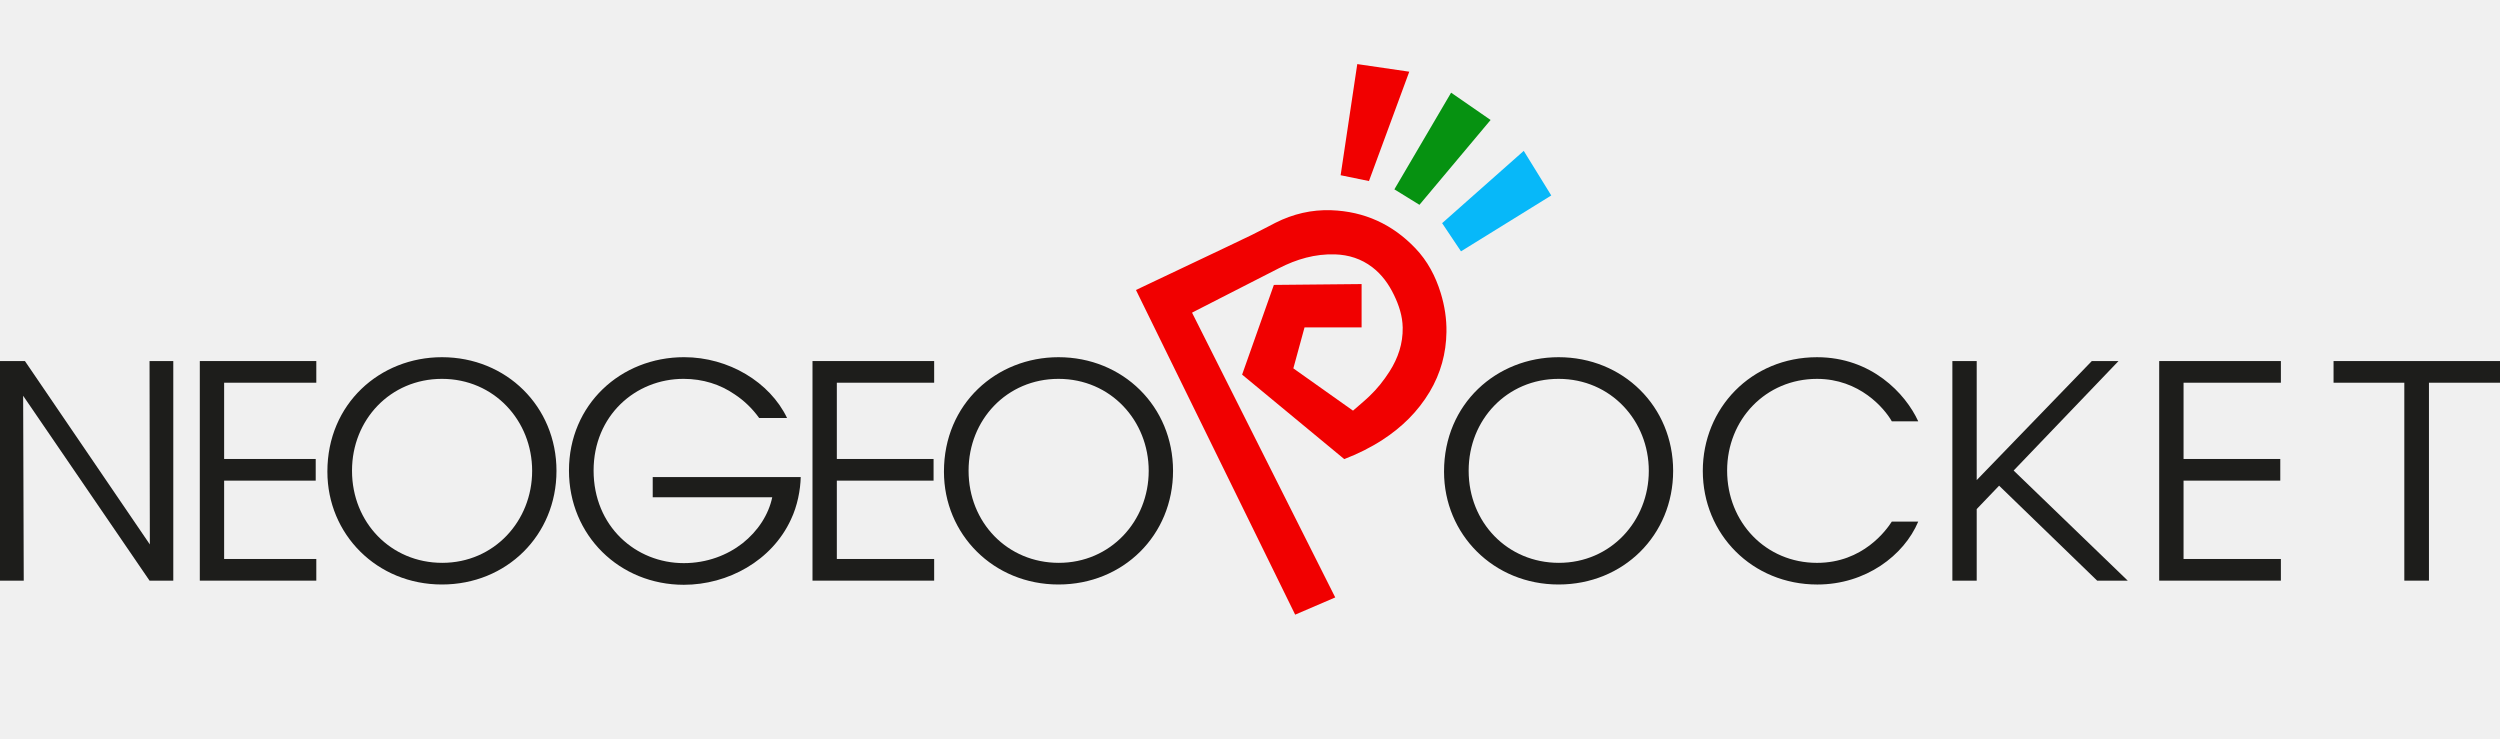
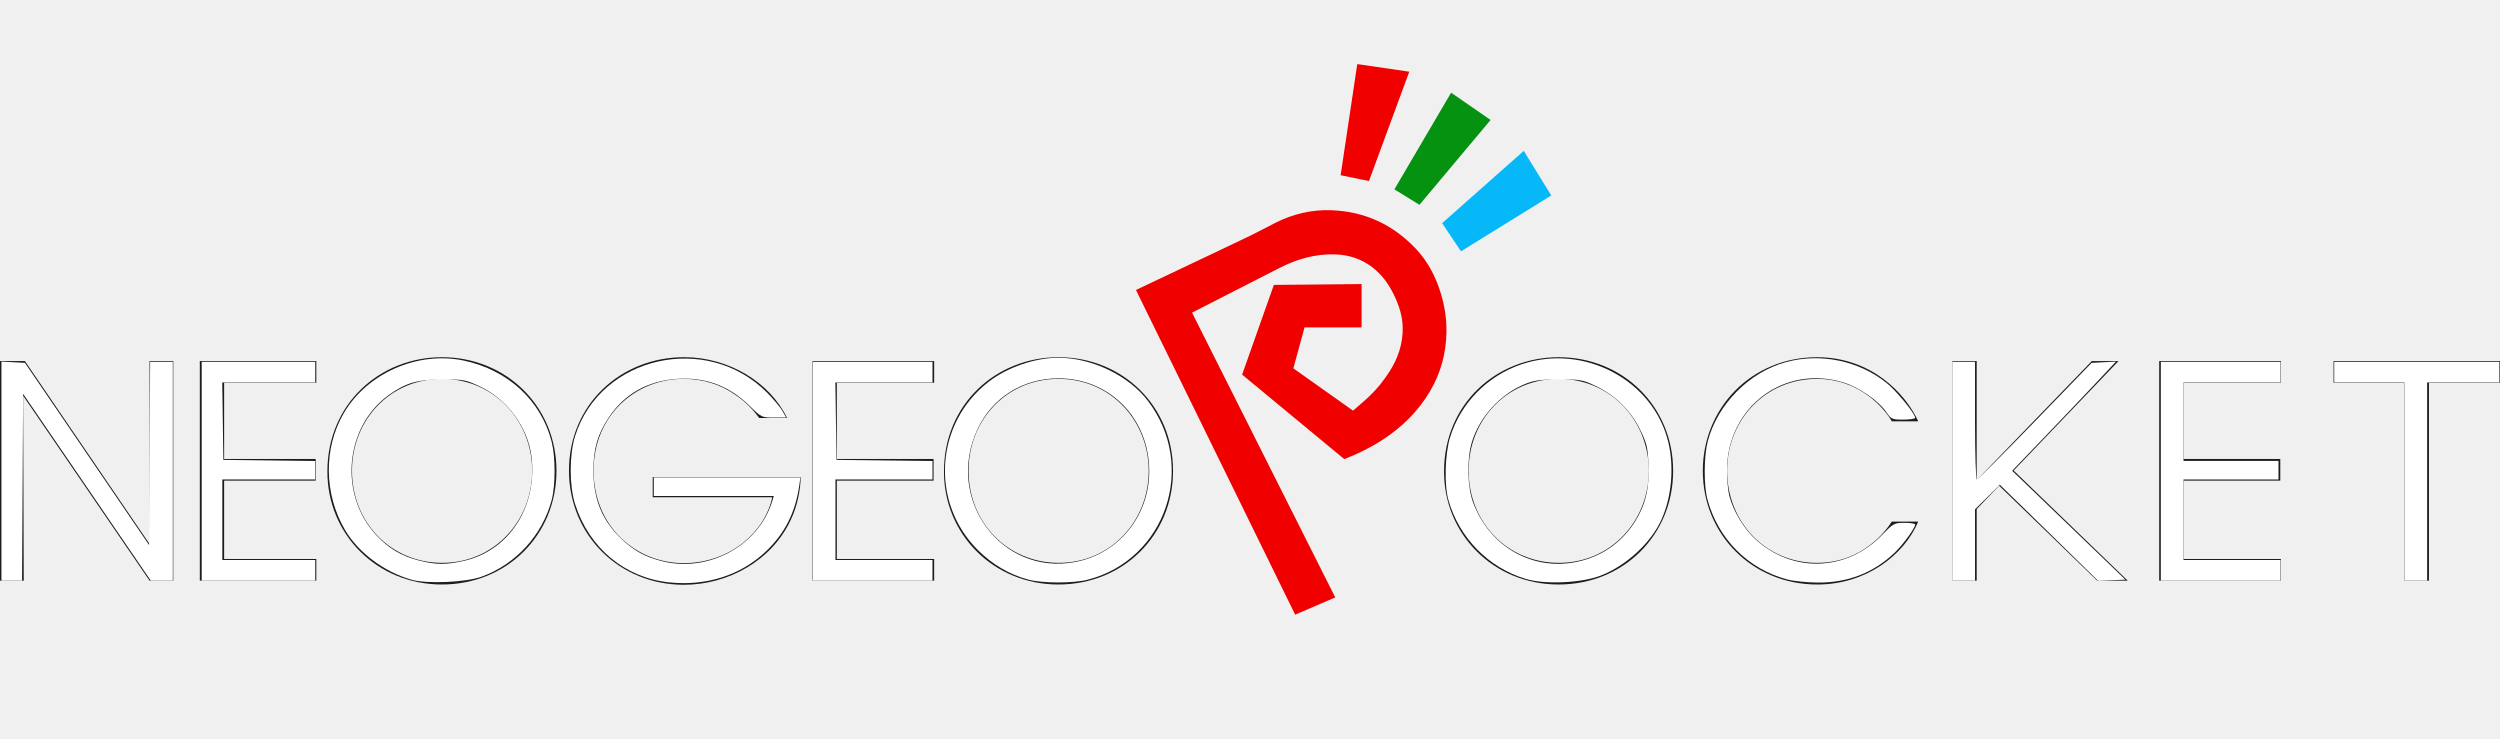
<svg xmlns="http://www.w3.org/2000/svg" version="1.1" id="Ebene_3" x="0px" y="0px" width="566.926px" height="167.468px" viewBox="0 0 566.926 167.468" enable-background="new 0 0 566.926 167.468" xml:space="preserve">
-   <g>
-     <g>
-       <path fill="#1D1D1B" d="M33.98,123.463l-0.068-41.587h5.384v49.797h-5.384L5.249,89.75l0.135,41.924H0V81.876h5.652L33.98,123.463    z" />
-       <path fill="#1D1D1B" d="M45.31,81.876h26.419v4.912H50.827v17.294h20.767v4.912H50.827v17.767h20.902v4.912H45.31V81.876z" />
-       <path fill="#1D1D1B" d="M74.242,106.909c0-15.341,11.911-25.907,25.976-25.907c14.602,0,25.975,11.171,25.975,25.772    c0,14.604-11.305,25.773-25.975,25.773c-14.738,0-25.976-11.373-25.976-25.572V106.909z M79.827,106.774    c0,11.709,8.815,20.861,20.458,20.861c11.776,0,20.39-9.486,20.39-20.861c0-11.372-8.613-20.86-20.457-20.86    c-11.709,0-20.391,9.285-20.391,20.792V106.774z" />
-       <path fill="#1D1D1B" d="M172.16,94.796c-1.548-2.153-3.433-3.971-5.586-5.383c-3.23-2.221-7.133-3.5-11.574-3.5    c-10.902,0-20.39,8.344-20.39,20.792c0,12.652,9.556,20.996,20.457,20.996c5.249,0,9.892-1.815,13.324-4.508    c3.5-2.761,5.922-6.527,6.73-10.433h-27.104v-4.576h33.564c-0.067,2.896-0.74,6.527-2.221,9.624    c-4.307,9.354-14.267,14.805-24.293,14.805c-14.535,0-26.042-11.17-26.042-25.908c0-14.938,11.709-25.706,26.109-25.706    c10.094,0,19.448,5.652,23.351,13.795h-6.325V94.796L172.16,94.796z" />
-       <path fill="#1D1D1B" d="M184.25,81.876h27.59v4.912h-22.071v17.294h21.937v4.912h-21.937v17.767h22.071v4.912h-27.59V81.876z" />
-       <path fill="#1D1D1B" d="M214.061,106.909c0-15.341,11.911-25.907,25.975-25.907c14.603,0,25.975,11.171,25.975,25.772    c0,14.604-11.305,25.773-25.975,25.773c-14.737,0-25.975-11.373-25.975-25.572V106.909z M219.646,106.774    c0,11.709,8.815,20.861,20.457,20.861c11.777,0,20.39-9.486,20.39-20.861c0-11.372-8.613-20.86-20.457-20.86    c-11.709,0-20.39,9.285-20.39,20.792V106.774L219.646,106.774z" />
+   <defs id="defs1262" />
+   <g id="g1257">
+     <g id="g1233">
+       <path fill="#1D1D1B" d="M33.98,123.463l-0.068-41.587h5.384v49.797h-5.384L5.249,89.75l0.135,41.924H0V81.876h5.652L33.98,123.463    z" id="path1221" />
+       <path fill="#1D1D1B" d="M45.31,81.876h26.419v4.912H50.827v17.294h20.767v4.912H50.827v17.767h20.902v4.912H45.31V81.876z" id="path1223" />
+       <path fill="#1D1D1B" d="M74.242,106.909c0-15.341,11.911-25.907,25.976-25.907c14.602,0,25.975,11.171,25.975,25.772    c0,14.604-11.305,25.773-25.975,25.773c-14.738,0-25.976-11.373-25.976-25.572V106.909z M79.827,106.774    c0,11.709,8.815,20.861,20.458,20.861c11.776,0,20.39-9.486,20.39-20.861c0-11.372-8.613-20.86-20.457-20.86    c-11.709,0-20.391,9.285-20.391,20.792V106.774z" id="path1225" />
+       <path fill="#1D1D1B" d="M172.16,94.796c-1.548-2.153-3.433-3.971-5.586-5.383c-3.23-2.221-7.133-3.5-11.574-3.5    c-10.902,0-20.39,8.344-20.39,20.792c0,12.652,9.556,20.996,20.457,20.996c5.249,0,9.892-1.815,13.324-4.508    c3.5-2.761,5.922-6.527,6.73-10.433h-27.104v-4.576h33.564c-0.067,2.896-0.74,6.527-2.221,9.624    c-4.307,9.354-14.267,14.805-24.293,14.805c-14.535,0-26.042-11.17-26.042-25.908c0-14.938,11.709-25.706,26.109-25.706    c10.094,0,19.448,5.652,23.351,13.795h-6.325V94.796L172.16,94.796z" id="path1227" />
+       <path fill="#1D1D1B" d="M184.25,81.876h27.59v4.912h-22.071v17.294h21.937v4.912h-21.937v17.767h22.071v4.912h-27.59V81.876z" id="path1229" />
+       <path fill="#1D1D1B" d="M214.061,106.909c0-15.341,11.911-25.907,25.975-25.907c14.603,0,25.975,11.171,25.975,25.772    c0,14.604-11.305,25.773-25.975,25.773c-14.737,0-25.975-11.373-25.975-25.572V106.909z M219.646,106.774    c0,11.709,8.815,20.861,20.457,20.861c11.777,0,20.39-9.486,20.39-20.861c0-11.372-8.613-20.86-20.457-20.86    c-11.709,0-20.39,9.285-20.39,20.792V106.774L219.646,106.774z" id="path1231" />
    </g>
-     <g>
-       <path fill="#1D1D1B" d="M327.465,106.909c0-15.341,11.91-25.907,25.977-25.907c14.604,0,25.977,11.171,25.977,25.772    c0,14.604-11.305,25.773-25.977,25.773c-14.736,0-25.977-11.373-25.977-25.572V106.909z M333.049,106.774    c0,11.709,8.816,20.861,20.459,20.861c11.777,0,20.392-9.486,20.392-20.861c0-11.372-8.612-20.86-20.458-20.86    c-11.708,0-20.393,9.285-20.393,20.792V106.774L333.049,106.774z" />
-       <path fill="#1D1D1B" d="M435,118.282c-3.229,7.672-11.91,14.269-22.879,14.269c-14.735,0-25.976-11.373-25.976-25.772    c0-14.2,10.97-25.774,25.905-25.774c12.314,0,20.055,8.211,22.947,14.535h-5.99c-1.684-2.959-7.334-9.623-16.957-9.623    c-11.641,0-20.389,9.22-20.389,20.794c0,11.777,8.813,20.929,20.389,20.929c10.434,0,15.746-7.47,16.957-9.354L435,118.282    L435,118.282z" />
-       <path fill="#1D1D1B" d="M489.643,81.876h27.594v4.912h-22.072v17.294H517.1v4.912h-21.936v17.767h22.072v4.912h-27.594V81.876    L489.643,81.876z" />
-       <path fill="#1D1D1B" d="M545.229,86.789H529.18v-4.912h37.746v4.912h-16.111v44.885h-5.586V86.789z" />
+     <g id="g1243">
+       <path fill="#1D1D1B" d="M327.465,106.909c0-15.341,11.91-25.907,25.977-25.907c14.604,0,25.977,11.171,25.977,25.772    c0,14.604-11.305,25.773-25.977,25.773c-14.736,0-25.977-11.373-25.977-25.572V106.909z M333.049,106.774    c0,11.709,8.816,20.861,20.459,20.861c11.777,0,20.392-9.486,20.392-20.861c0-11.372-8.612-20.86-20.458-20.86    c-11.708,0-20.393,9.285-20.393,20.792V106.774L333.049,106.774z" id="path1235" />
+       <path fill="#1D1D1B" d="M435,118.282c-3.229,7.672-11.91,14.269-22.879,14.269c-14.735,0-25.976-11.373-25.976-25.772    c0-14.2,10.97-25.774,25.905-25.774c12.314,0,20.055,8.211,22.947,14.535h-5.99c-1.684-2.959-7.334-9.623-16.957-9.623    c-11.641,0-20.389,9.22-20.389,20.794c0,11.777,8.813,20.929,20.389,20.929c10.434,0,15.746-7.47,16.957-9.354L435,118.282    L435,118.282z" id="path1237" />
+       <path fill="#1D1D1B" d="M489.643,81.876h27.594v4.912h-22.072v17.294H517.1v4.912h-21.936v17.767h22.072v4.912h-27.594V81.876    L489.643,81.876z" id="path1239" />
+       <path fill="#1D1D1B" d="M545.229,86.789H529.18v-4.912h37.746v4.912h-16.111v44.885h-5.586V86.789z" id="path1241" />
    </g>
-     <path fill="#1D1D1B" d="M475.575,131.673h6.932l-25.871-24.968l23.783-24.831h-6.055l-26.105,26.999v-6.396V81.876h-5.518v49.797   h5.518v-16.228l5.08-5.307L475.575,131.673z" />
-     <path fill="none" d="M302.793,135.479c-10.838-21.554-21.646-43.05-32.46-64.562c0.06-0.042,0.108-0.083,0.163-0.11   c2.697-1.38,5.395-2.76,8.091-4.138c3.812-1.946,7.625-3.883,11.433-5.839c4.003-2.056,8.21-3.293,12.751-3.146   c3.091,0.1,5.925,0.999,8.411,2.895c2.193,1.674,3.747,3.848,4.938,6.306c1.129,2.332,1.934,4.759,1.979,7.377   c0.063,3.636-1.036,6.924-2.984,9.978c-1.307,2.041-2.797,3.92-4.545,5.584c-1.203,1.146-2.49,2.203-3.738,3.299   c-4.569-3.241-9.041-6.41-13.531-9.594c0.853-3.113,1.693-6.198,2.539-9.291c4.361,0,8.662,0,12.939,0c0-3.277,0-6.527,0-9.823   c-6.682,0.064-13.289,0.127-19.896,0.193c-2.407,6.801-4.803,13.565-7.2,20.342c7.735,6.397,15.444,12.773,23.159,19.157   c3.066-1.17,5.975-2.609,8.713-4.388c4.363-2.835,8-6.396,10.671-10.881c2.481-4.17,3.728-8.711,3.796-13.559   c0.042-3.005-0.414-5.943-1.298-8.823c-1.173-3.816-2.987-7.27-5.755-10.165c-5.189-5.433-11.553-8.353-19.081-8.621   c-4.45-0.158-8.66,0.847-12.632,2.842c-1.789,0.9-3.541,1.872-5.341,2.744c-4.01,1.939-8.04,3.837-12.062,5.748   c-3.547,1.686-7.095,3.366-10.642,5.047c-1.199,0.569-2.399,1.14-3.6,1.71c12.046,24.562,24.078,49.093,36.104,73.625   C296.762,138.075,299.749,136.79,302.793,135.479z" />
-     <path fill="#F10000" d="M302.793,135.479c-3.047,1.311-6.031,2.596-9.086,3.908c-12.024-24.529-24.059-49.063-36.104-73.624   c1.201-0.57,2.4-1.141,3.6-1.71c3.547-1.682,7.095-3.362,10.642-5.047c4.022-1.911,8.052-3.809,12.062-5.748   c1.799-0.872,3.551-1.844,5.34-2.744c3.973-1.996,8.183-3,12.631-2.842c7.529,0.268,13.894,3.188,19.082,8.621   c2.769,2.895,4.582,6.348,5.754,10.165c0.886,2.879,1.342,5.818,1.3,8.823c-0.067,4.849-1.313,9.39-3.796,13.559   c-2.674,4.483-6.309,8.045-10.674,10.881c-2.735,1.775-5.645,3.217-8.711,4.387c-7.715-6.383-15.424-12.759-23.158-19.157   c2.396-6.776,4.793-13.541,7.199-20.341c6.607-0.065,13.219-0.129,19.897-0.193c0,3.296,0,6.546,0,9.823c-4.278,0-8.579,0-12.94,0   c-0.846,3.093-1.688,6.178-2.539,9.292c4.49,3.183,8.961,6.352,13.531,9.592c1.248-1.094,2.535-2.152,3.739-3.299   c1.748-1.662,3.238-3.541,4.543-5.584c1.95-3.053,3.05-6.34,2.986-9.977c-0.048-2.618-0.851-5.045-1.979-7.377   c-1.188-2.458-2.742-4.632-4.937-6.306c-2.486-1.896-5.32-2.794-8.411-2.895c-4.541-0.147-8.748,1.089-12.751,3.146   c-3.806,1.956-7.621,3.893-11.433,5.839c-2.697,1.378-5.395,2.758-8.091,4.138c-0.055,0.028-0.104,0.069-0.163,0.11   C281.149,92.429,291.958,113.925,302.793,135.479z" />
-     <path fill="#F10000" d="M310.439,41.06c-2.162-0.445-4.265-0.879-6.423-1.324c1.257-8.395,2.514-16.788,3.773-25.202   c3.936,0.574,7.832,1.145,11.791,1.724C316.526,24.546,313.488,32.787,310.439,41.06z" />
-     <path fill="#07B8F9" d="M345.54,34.213c2.088,3.381,4.146,6.72,6.24,10.112c-6.818,4.222-13.635,8.44-20.472,12.671   c-1.435-2.14-2.841-4.241-4.278-6.391C333.195,45.146,339.347,39.697,345.54,34.213z" />
-     <path fill="#069211" d="M329.069,21.016c3.018,2.085,5.979,4.134,8.954,6.19c-5.377,6.412-10.737,12.805-16.136,19.239   c-1.889-1.165-3.76-2.319-5.684-3.507C320.475,35.663,324.752,28.371,329.069,21.016z" />
+     <path fill="#1D1D1B" d="M475.575,131.673h6.932l-25.871-24.968l23.783-24.831h-6.055l-26.105,26.999v-6.396V81.876h-5.518v49.797   h5.518v-16.228l5.08-5.307L475.575,131.673z" id="path1245" />
+     <path fill="none" d="M302.793,135.479c-10.838-21.554-21.646-43.05-32.46-64.562c0.06-0.042,0.108-0.083,0.163-0.11   c2.697-1.38,5.395-2.76,8.091-4.138c3.812-1.946,7.625-3.883,11.433-5.839c4.003-2.056,8.21-3.293,12.751-3.146   c3.091,0.1,5.925,0.999,8.411,2.895c2.193,1.674,3.747,3.848,4.938,6.306c1.129,2.332,1.934,4.759,1.979,7.377   c0.063,3.636-1.036,6.924-2.984,9.978c-1.307,2.041-2.797,3.92-4.545,5.584c-1.203,1.146-2.49,2.203-3.738,3.299   c-4.569-3.241-9.041-6.41-13.531-9.594c0.853-3.113,1.693-6.198,2.539-9.291c4.361,0,8.662,0,12.939,0c0-3.277,0-6.527,0-9.823   c-6.682,0.064-13.289,0.127-19.896,0.193c-2.407,6.801-4.803,13.565-7.2,20.342c7.735,6.397,15.444,12.773,23.159,19.157   c3.066-1.17,5.975-2.609,8.713-4.388c4.363-2.835,8-6.396,10.671-10.881c2.481-4.17,3.728-8.711,3.796-13.559   c0.042-3.005-0.414-5.943-1.298-8.823c-1.173-3.816-2.987-7.27-5.755-10.165c-5.189-5.433-11.553-8.353-19.081-8.621   c-4.45-0.158-8.66,0.847-12.632,2.842c-1.789,0.9-3.541,1.872-5.341,2.744c-4.01,1.939-8.04,3.837-12.062,5.748   c-3.547,1.686-7.095,3.366-10.642,5.047c-1.199,0.569-2.399,1.14-3.6,1.71c12.046,24.562,24.078,49.093,36.104,73.625   C296.762,138.075,299.749,136.79,302.793,135.479z" id="path1247" />
+     <path fill="#F10000" d="M302.793,135.479c-3.047,1.311-6.031,2.596-9.086,3.908c-12.024-24.529-24.059-49.063-36.104-73.624   c1.201-0.57,2.4-1.141,3.6-1.71c3.547-1.682,7.095-3.362,10.642-5.047c4.022-1.911,8.052-3.809,12.062-5.748   c1.799-0.872,3.551-1.844,5.34-2.744c3.973-1.996,8.183-3,12.631-2.842c7.529,0.268,13.894,3.188,19.082,8.621   c2.769,2.895,4.582,6.348,5.754,10.165c0.886,2.879,1.342,5.818,1.3,8.823c-0.067,4.849-1.313,9.39-3.796,13.559   c-2.674,4.483-6.309,8.045-10.674,10.881c-2.735,1.775-5.645,3.217-8.711,4.387c-7.715-6.383-15.424-12.759-23.158-19.157   c2.396-6.776,4.793-13.541,7.199-20.341c6.607-0.065,13.219-0.129,19.897-0.193c0,3.296,0,6.546,0,9.823c-4.278,0-8.579,0-12.94,0   c-0.846,3.093-1.688,6.178-2.539,9.292c4.49,3.183,8.961,6.352,13.531,9.592c1.248-1.094,2.535-2.152,3.739-3.299   c1.748-1.662,3.238-3.541,4.543-5.584c1.95-3.053,3.05-6.34,2.986-9.977c-0.048-2.618-0.851-5.045-1.979-7.377   c-1.188-2.458-2.742-4.632-4.937-6.306c-2.486-1.896-5.32-2.794-8.411-2.895c-4.541-0.147-8.748,1.089-12.751,3.146   c-3.806,1.956-7.621,3.893-11.433,5.839c-2.697,1.378-5.395,2.758-8.091,4.138c-0.055,0.028-0.104,0.069-0.163,0.11   C281.149,92.429,291.958,113.925,302.793,135.479z" id="path1249" />
+     <path fill="#F10000" d="M310.439,41.06c-2.162-0.445-4.265-0.879-6.423-1.324c1.257-8.395,2.514-16.788,3.773-25.202   c3.936,0.574,7.832,1.145,11.791,1.724C316.526,24.546,313.488,32.787,310.439,41.06z" id="path1251" />
+     <path fill="#07B8F9" d="M345.54,34.213c2.088,3.381,4.146,6.72,6.24,10.112c-6.818,4.222-13.635,8.44-20.472,12.671   c-1.435-2.14-2.841-4.241-4.278-6.391C333.195,45.146,339.347,39.697,345.54,34.213z" id="path1253" />
+     <path fill="#069211" d="M329.069,21.016c3.018,2.085,5.979,4.134,8.954,6.19c-5.377,6.412-10.737,12.805-16.136,19.239   c-1.889-1.165-3.76-2.319-5.684-3.507C320.475,35.663,324.752,28.371,329.069,21.016z" id="path1255" />
  </g>
+   <path style="fill:#ffffff;stroke-width:0.468" d="M 0.328,106.837 V 82.002 l 2.661,0.14 2.661,0.14 14.076,20.654 14.076,20.654 0.122,-20.771 0.122,-20.771 h 2.57 2.57 v 24.812 24.812 H 36.689 34.195 L 19.719,110.489 5.243,89.305 5.121,110.489 5,131.672 H 2.664 0.328 Z" id="path1266" />
+   <path style="fill:#ffffff;stroke-width:0.468" d="M 45.738,106.86 V 82.049 h 12.874 12.874 v 2.341 2.341 H 60.942 50.399 l 0.127,8.778 0.127,8.778 10.416,0.126 10.416,0.126 v 2.098 2.098 H 60.953 50.419 v 9.129 9.129 H 60.953 71.486 v 2.341 2.341 H 58.612 45.738 Z" id="path1268" />
+   <path style="fill:#ffffff;stroke-width:0.468" d="m 93.287,131.451 c -6.174,-1.768 -12.012,-6.138 -15.028,-11.248 -4.797,-8.129 -4.927,-18.526 -0.331,-26.45 5.287,-9.117 16.828,-14.193 27.248,-11.984 9.982,2.115 17.473,9.014 19.898,18.324 0.904,3.47 0.914,9.964 0.021,13.319 -2.127,7.995 -8.174,14.59 -15.924,17.369 -3.616,1.297 -12.403,1.668 -15.885,0.671 z m 11.908,-4.258 c 10.24,-2.329 16.665,-12.196 15.345,-23.567 -0.771,-6.643 -5.496,-13.092 -11.728,-16.008 -3.17,-1.483 -3.697,-1.584 -8.3,-1.587 -5.788,-0.003 -8.456,0.76 -12.318,3.525 -10.028,7.181 -11.404,22.674 -2.827,31.844 2.782,2.974 5.593,4.65 9.527,5.678 3.86,1.009 6.253,1.036 10.301,0.115 z" id="path1270" />
+   <path style="fill:#ffffff;stroke-width:0.468" d="m 151.726,132.063 c -10.041,-1.064 -18.129,-7.79 -21.299,-17.713 -1.346,-4.215 -1.347,-11.215 -0.002,-15.483 5.724,-18.157 29.91,-23.601 43.548,-9.803 1.436,1.453 2.992,3.313 3.457,4.133 l 0.846,1.491 h -2.786 c -2.759,0 -2.812,-0.025 -5.543,-2.692 -4.67,-4.559 -10.035,-6.532 -16.518,-6.074 -6.615,0.467 -11.786,3.397 -15.348,8.698 -2.571,3.826 -3.545,7.212 -3.519,12.24 0.034,6.53 2.062,11.34 6.547,15.522 2.739,2.555 5.162,3.877 8.875,4.844 10.629,2.768 22.116,-3.48 25.177,-13.696 l 0.316,-1.053 H 161.87 148.262 v -2.107 -2.107 h 16.625 16.625 l -0.29,1.99 c -0.887,6.08 -3.34,10.85 -7.668,14.91 -5.674,5.323 -13.465,7.785 -21.828,6.899 z" id="path1272" />
+   <path style="fill:#ffffff;stroke-width:0.468" d="M 184.309,106.86 V 82.049 h 13.576 13.576 v 2.341 2.341 h -11.012 -11.012 l 0.127,8.778 0.127,8.778 10.884,0.126 10.884,0.126 v 2.098 2.098 h -11.001 -11.001 v 9.129 9.129 h 11.001 11.001 v 2.341 2.341 h -13.576 -13.576 z" id="path1274" />
+   <path style="fill:#ffffff;stroke-width:0.468" d="m 233.125,131.42 c -4.224,-1.138 -8.128,-3.437 -11.404,-6.716 -10.824,-10.835 -9.671,-28.713 2.457,-38.11 4.264,-3.304 10.528,-5.465 15.84,-5.465 7.553,0 15.91,4.02 20.276,9.755 11.243,14.766 4.152,35.941 -13.583,40.56 -3.326,0.866 -10.328,0.854 -13.587,-0.023 z m 10.69,-3.971 c 9.826,-1.864 16.802,-10.406 16.802,-20.575 0,-11.959 -8.909,-21.08 -20.591,-21.08 -8.069,0 -15.003,4.352 -18.358,11.522 -7.435,15.889 5.372,33.315 22.147,30.134 z" id="path1276" />
+   <path style="fill:#ffffff;stroke-width:0.468" d="m 346.054,131.294 c -8.478,-2.52 -15.145,-9.301 -17.591,-17.892 -0.981,-3.445 -0.789,-10.465 0.39,-14.286 2.388,-7.736 8.494,-13.938 16.282,-16.536 14.154,-4.722 29.885,3.697 33.202,17.769 1.336,5.668 0.738,12.334 -1.57,17.483 -2.371,5.29 -8.063,10.518 -13.853,12.722 -4.378,1.667 -12.537,2.025 -16.861,0.739 z m 11.564,-3.889 c 5.492,-1.155 10.01,-4.25 13.034,-8.929 2.49,-3.853 3.417,-7.692 3.178,-13.157 -0.173,-3.96 -0.379,-4.812 -1.915,-7.92 -2.135,-4.32 -5.678,-7.798 -10.057,-9.873 -2.969,-1.407 -3.481,-1.498 -8.314,-1.489 -4.221,0.008 -5.614,0.197 -7.724,1.05 -5.534,2.236 -10.311,7.451 -12.037,13.142 -1.197,3.945 -1.046,10.297 0.331,13.887 3.815,9.949 13.458,15.401 23.504,13.289 z" id="path1278" />
+   <path style="fill:#ffffff;stroke-width:0.468" d="m 405.275,131.395 c -8.885,-2.358 -15.694,-9.213 -18.091,-18.212 -0.839,-3.152 -0.799,-9.712 0.082,-13.091 2.192,-8.415 9.432,-15.735 17.787,-17.983 7.819,-2.104 16.356,-0.343 22.718,4.686 2.198,1.738 6.529,7.008 6.529,7.946 0,0.229 -1.211,0.415 -2.692,0.413 -2.575,-0.003 -2.743,-0.078 -3.862,-1.724 -1.72,-2.528 -6.18,-5.61 -9.691,-6.694 -13.465,-4.159 -26.387,5.563 -26.426,19.882 -0.006,2.103 0.237,4.755 0.541,5.895 0.921,3.461 3.295,7.381 5.928,9.787 8.435,7.71 20.603,7.312 28.649,-0.937 2.637,-2.704 2.811,-2.798 5.142,-2.798 1.327,0 2.412,0.169 2.412,0.376 0,0.816 -2.801,4.642 -4.74,6.475 -4.768,4.508 -10.558,6.742 -17.345,6.694 -2.401,-0.017 -5.524,-0.338 -6.94,-0.714 z" id="path1280" />
+   <path style="fill:#ffffff;stroke-width:0.468" d="M 442.727,106.86 V 82.049 h 2.575 2.575 v 13.342 c 0,7.338 0.182,13.342 0.405,13.342 0.223,0 6.174,-5.951 13.225,-13.225 l 12.82,-13.225 2.754,-0.141 2.754,-0.141 -4.158,4.443 c -2.287,2.444 -7.583,8.012 -11.768,12.375 l -7.609,7.932 12.831,12.344 12.831,12.344 -3.086,0.14 -3.086,0.14 -6.583,-6.462 c -3.621,-3.554 -8.636,-8.457 -11.145,-10.896 l -4.562,-4.434 -2.812,2.782 -2.812,2.782 v 8.09 8.09 h -2.575 -2.575 z" id="path1282" />
+   <path style="fill:#ffffff;stroke-width:0.468" d="M 490.009,106.86 V 82.049 h 13.576 13.576 v 2.341 2.341 h -11.001 -11.001 v 8.895 8.895 h 10.767 10.767 v 2.107 2.107 h -10.767 -10.767 v 9.129 9.129 h 11.001 11.001 v 2.341 2.341 h -13.576 -13.576 z" id="path1284" />
+   <path style="fill:#ffffff;stroke-width:0.468" d="M 545.251,109.201 V 86.73 h -7.958 -7.958 v -2.341 -2.341 h 18.726 18.726 v 2.341 2.341 h -8.193 -8.193 v 22.471 22.471 h -2.575 -2.575 z" id="path1286" />
</svg>
